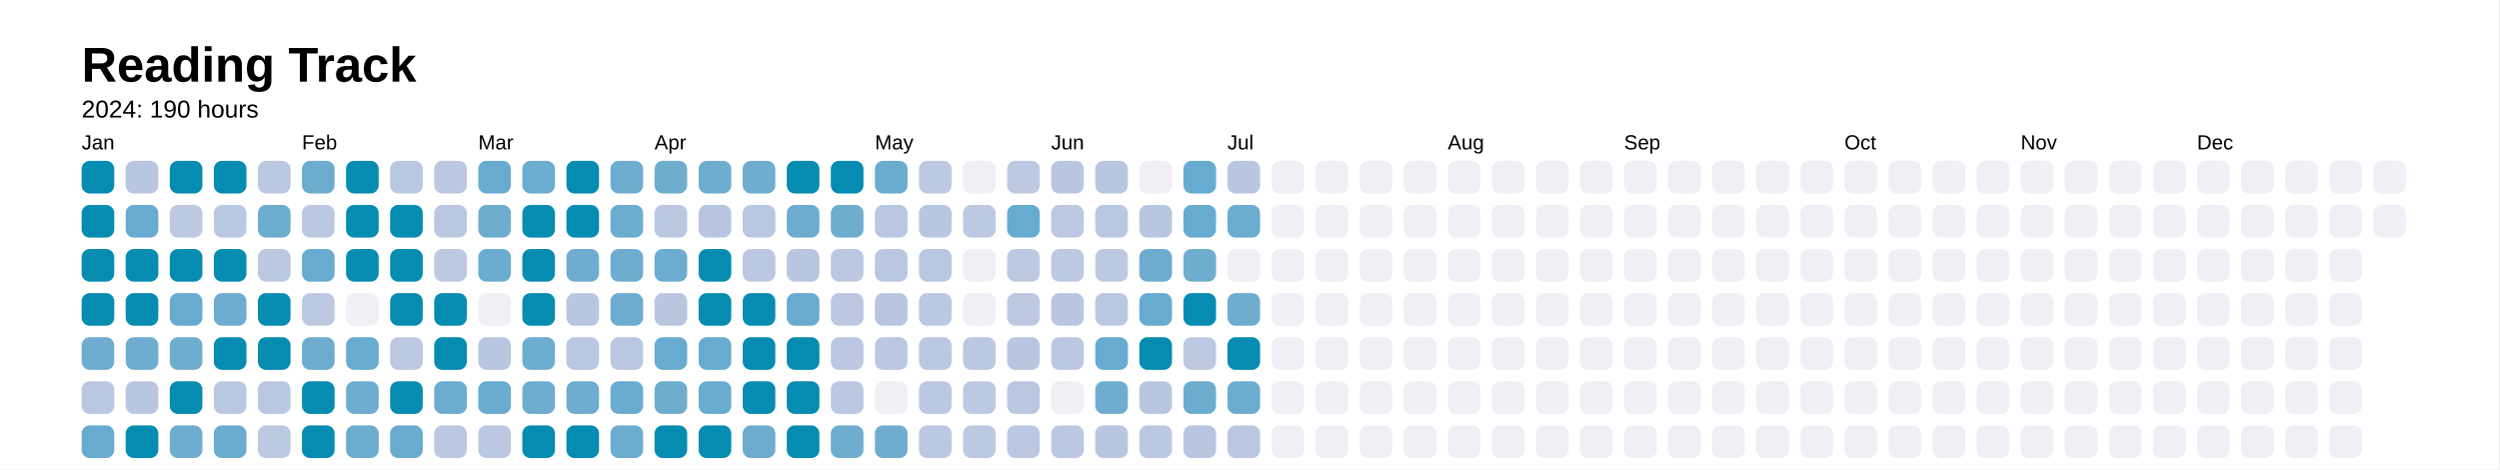
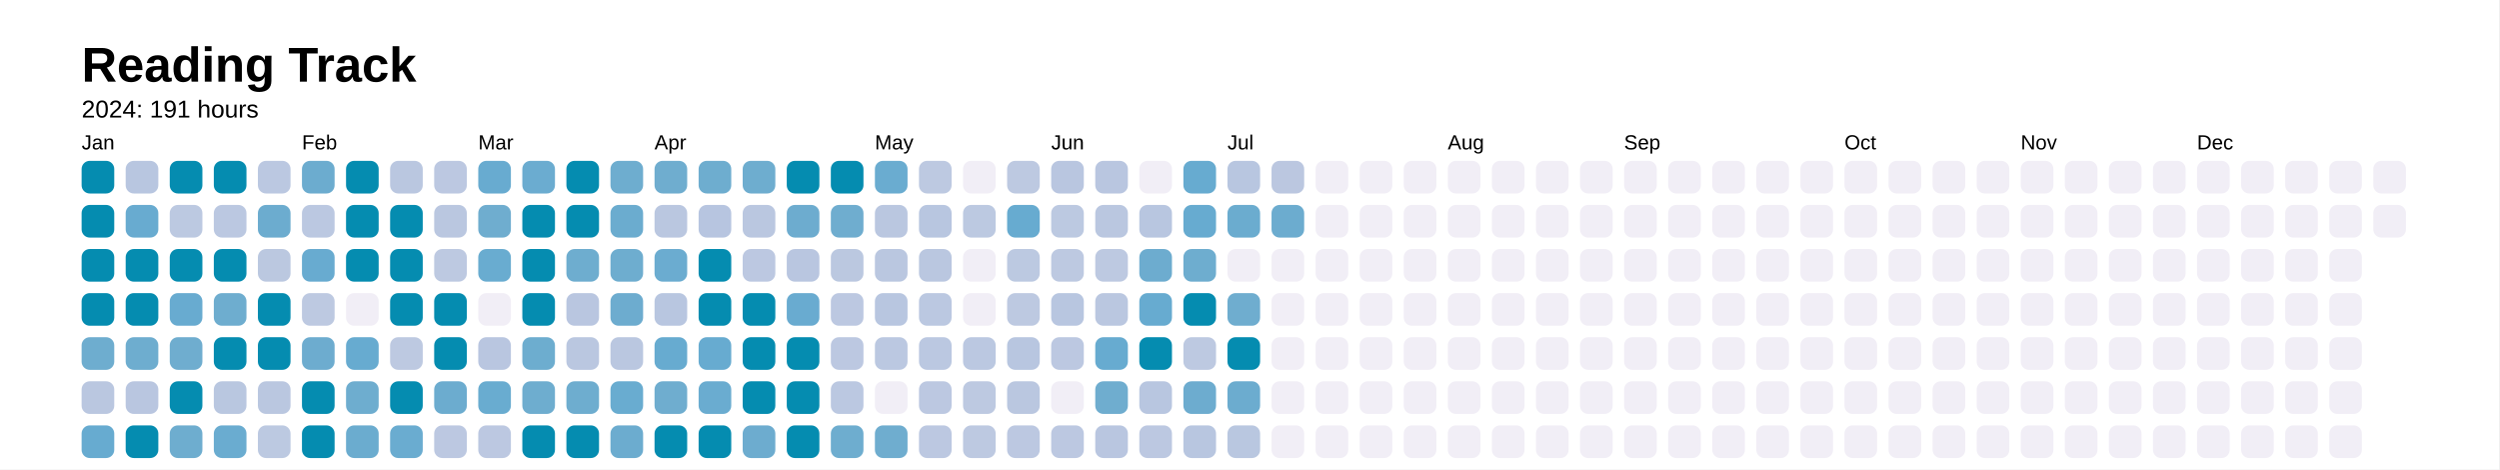
<svg xmlns="http://www.w3.org/2000/svg" baseProfile="full" height="57.5mm" version="1.1" viewBox="0,0,306.2,57.5" width="306.2mm">
  <defs />
  <rect fill="#FFFFFF" height="57.5" width="306.2" x="0" y="0" />
  <text fill="#000000" style="font-size:6px; font-family:Arial; font-weight:bold;" x="10" y="10">Reading Track</text>
-   <text fill="#000000" style="font-size:3px; font-family:Arial;" x="10" y="14.4">2024: 190 hours</text>
+   <text fill="#000000" style="font-size:3px; font-family:Arial;" x="10" y="14.4">2024: 191 hours</text>
  <text fill="#000000" style="font-size:2.5px; font-family:Arial" x="10" y="18.3">Jan</text>
  <rect fill="#058cb0" height="4" rx="1" ry="1" width="4" x="10" y="19.7" />
  <rect fill="#058cb0" height="4" rx="1" ry="1" width="4" x="10" y="25.1" />
  <rect fill="#058cb0" height="4" rx="1" ry="1" width="4" x="10" y="30.5" />
  <rect fill="#058cb0" height="4" rx="1" ry="1" width="4" x="10" y="35.9" />
  <rect fill="#6eadcf" height="4" rx="1" ry="1" width="4" x="10" y="41.3" />
  <rect fill="#bac7e0" height="4" rx="1" ry="1" width="4" x="10" y="46.7" />
  <rect fill="#67abd0" height="4" rx="1" ry="1" width="4" x="10" y="52.1" />
  <rect fill="#b8c6e0" height="4" rx="1" ry="1" width="4" x="15.4" y="19.7" />
  <rect fill="#68abd0" height="4" rx="1" ry="1" width="4" x="15.4" y="25.1" />
  <rect fill="#058cb0" height="4" rx="1" ry="1" width="4" x="15.4" y="30.5" />
  <rect fill="#058cb0" height="4" rx="1" ry="1" width="4" x="15.4" y="35.9" />
  <rect fill="#6eadcf" height="4" rx="1" ry="1" width="4" x="15.4" y="41.3" />
  <rect fill="#b9c6e0" height="4" rx="1" ry="1" width="4" x="15.4" y="46.7" />
  <rect fill="#058cb0" height="4" rx="1" ry="1" width="4" x="15.4" y="52.1" />
  <rect fill="#058cb0" height="4" rx="1" ry="1" width="4" x="20.8" y="19.7" />
  <rect fill="#bcc9e1" height="4" rx="1" ry="1" width="4" x="20.8" y="25.1" />
  <rect fill="#058cb0" height="4" rx="1" ry="1" width="4" x="20.8" y="30.5" />
  <rect fill="#68abd0" height="4" rx="1" ry="1" width="4" x="20.8" y="35.9" />
  <rect fill="#6fadcf" height="4" rx="1" ry="1" width="4" x="20.8" y="41.3" />
  <rect fill="#058cb0" height="4" rx="1" ry="1" width="4" x="20.8" y="46.7" />
  <rect fill="#6eadcf" height="4" rx="1" ry="1" width="4" x="20.8" y="52.1" />
  <rect fill="#058cb0" height="4" rx="1" ry="1" width="4" x="26.2" y="19.7" />
  <rect fill="#bbc8e1" height="4" rx="1" ry="1" width="4" x="26.2" y="25.1" />
  <rect fill="#058cb0" height="4" rx="1" ry="1" width="4" x="26.2" y="30.5" />
  <rect fill="#6eadcf" height="4" rx="1" ry="1" width="4" x="26.2" y="35.9" />
  <rect fill="#058cb0" height="4" rx="1" ry="1" width="4" x="26.2" y="41.3" />
  <rect fill="#b9c7e0" height="4" rx="1" ry="1" width="4" x="26.2" y="46.7" />
  <rect fill="#6aacd0" height="4" rx="1" ry="1" width="4" x="26.2" y="52.1" />
  <rect fill="#bbc8e1" height="4" rx="1" ry="1" width="4" x="31.6" y="19.7" />
  <rect fill="#6caccf" height="4" rx="1" ry="1" width="4" x="31.6" y="25.1" />
  <rect fill="#bbc8e0" height="4" rx="1" ry="1" width="4" x="31.6" y="30.5" />
  <rect fill="#058cb0" height="4" rx="1" ry="1" width="4" x="31.6" y="35.9" />
  <rect fill="#058cb0" height="4" rx="1" ry="1" width="4" x="31.6" y="41.3" />
  <rect fill="#bac7e0" height="4" rx="1" ry="1" width="4" x="31.6" y="46.7" />
  <rect fill="#bcc9e1" height="4" rx="1" ry="1" width="4" x="31.6" y="52.1" />
  <text fill="#000000" style="font-size:2.5px; font-family:Arial" x="37.0" y="18.3">Feb</text>
  <rect fill="#6caccf" height="4" rx="1" ry="1" width="4" x="37.0" y="19.7" />
  <rect fill="#bbc8e1" height="4" rx="1" ry="1" width="4" x="37.0" y="25.1" />
  <rect fill="#68abd0" height="4" rx="1" ry="1" width="4" x="37.0" y="30.5" />
  <rect fill="#bdc9e1" height="4" rx="1" ry="1" width="4" x="37.0" y="35.9" />
  <rect fill="#6daccf" height="4" rx="1" ry="1" width="4" x="37.0" y="41.3" />
  <rect fill="#058cb0" height="4" rx="1" ry="1" width="4" x="37.0" y="46.7" />
  <rect fill="#058cb0" height="4" rx="1" ry="1" width="4" x="37.0" y="52.1" />
  <rect fill="#058cb0" height="4" rx="1" ry="1" width="4" x="42.4" y="19.7" />
  <rect fill="#058cb0" height="4" rx="1" ry="1" width="4" x="42.4" y="25.1" />
  <rect fill="#058cb0" height="4" rx="1" ry="1" width="4" x="42.4" y="30.5" />
  <rect fill="#f1eef6" height="4" rx="1" ry="1" width="4" x="42.4" y="35.9" />
  <rect fill="#67abd0" height="4" rx="1" ry="1" width="4" x="42.4" y="41.3" />
  <rect fill="#6eadcf" height="4" rx="1" ry="1" width="4" x="42.4" y="46.7" />
  <rect fill="#6baccf" height="4" rx="1" ry="1" width="4" x="42.4" y="52.1" />
  <rect fill="#bac7e0" height="4" rx="1" ry="1" width="4" x="47.8" y="19.7" />
  <rect fill="#058cb0" height="4" rx="1" ry="1" width="4" x="47.8" y="25.1" />
  <rect fill="#058cb0" height="4" rx="1" ry="1" width="4" x="47.8" y="30.5" />
  <rect fill="#058cb0" height="4" rx="1" ry="1" width="4" x="47.8" y="35.9" />
  <rect fill="#bdc9e1" height="4" rx="1" ry="1" width="4" x="47.8" y="41.3" />
  <rect fill="#058cb0" height="4" rx="1" ry="1" width="4" x="47.8" y="46.7" />
  <rect fill="#6aacd0" height="4" rx="1" ry="1" width="4" x="47.8" y="52.1" />
  <rect fill="#bcc8e1" height="4" rx="1" ry="1" width="4" x="53.2" y="19.7" />
  <rect fill="#bac7e0" height="4" rx="1" ry="1" width="4" x="53.2" y="25.1" />
  <rect fill="#bdc9e1" height="4" rx="1" ry="1" width="4" x="53.2" y="30.5" />
  <rect fill="#058cb0" height="4" rx="1" ry="1" width="4" x="53.2" y="35.9" />
  <rect fill="#058cb0" height="4" rx="1" ry="1" width="4" x="53.2" y="41.3" />
  <rect fill="#6caccf" height="4" rx="1" ry="1" width="4" x="53.2" y="46.7" />
  <rect fill="#bcc8e1" height="4" rx="1" ry="1" width="4" x="53.2" y="52.1" />
  <text fill="#000000" style="font-size:2.5px; font-family:Arial" x="58.6" y="18.3">Mar</text>
  <rect fill="#68abd0" height="4" rx="1" ry="1" width="4" x="58.6" y="19.7" />
  <rect fill="#6fadcf" height="4" rx="1" ry="1" width="4" x="58.6" y="25.1" />
  <rect fill="#69acd0" height="4" rx="1" ry="1" width="4" x="58.6" y="30.5" />
  <rect fill="#f1eef6" height="4" rx="1" ry="1" width="4" x="58.6" y="35.9" />
  <rect fill="#b9c6e0" height="4" rx="1" ry="1" width="4" x="58.6" y="41.3" />
  <rect fill="#69acd0" height="4" rx="1" ry="1" width="4" x="58.6" y="46.7" />
  <rect fill="#bcc8e1" height="4" rx="1" ry="1" width="4" x="58.6" y="52.1" />
  <rect fill="#6bacd0" height="4" rx="1" ry="1" width="4" x="64" y="19.7" />
  <rect fill="#058cb0" height="4" rx="1" ry="1" width="4" x="64" y="25.1" />
  <rect fill="#058cb0" height="4" rx="1" ry="1" width="4" x="64" y="30.5" />
  <rect fill="#058cb0" height="4" rx="1" ry="1" width="4" x="64" y="35.9" />
  <rect fill="#6dadcf" height="4" rx="1" ry="1" width="4" x="64" y="41.3" />
  <rect fill="#6eadcf" height="4" rx="1" ry="1" width="4" x="64" y="46.7" />
  <rect fill="#058cb0" height="4" rx="1" ry="1" width="4" x="64" y="52.1" />
  <rect fill="#058cb0" height="4" rx="1" ry="1" width="4" x="69.4" y="19.7" />
  <rect fill="#058cb0" height="4" rx="1" ry="1" width="4" x="69.4" y="25.1" />
  <rect fill="#6eadcf" height="4" rx="1" ry="1" width="4" x="69.4" y="30.5" />
  <rect fill="#b9c6e0" height="4" rx="1" ry="1" width="4" x="69.4" y="35.9" />
  <rect fill="#bac7e0" height="4" rx="1" ry="1" width="4" x="69.4" y="41.3" />
  <rect fill="#6eadcf" height="4" rx="1" ry="1" width="4" x="69.4" y="46.7" />
  <rect fill="#058cb0" height="4" rx="1" ry="1" width="4" x="69.4" y="52.1" />
  <rect fill="#6eadcf" height="4" rx="1" ry="1" width="4" x="74.8" y="19.7" />
  <rect fill="#6baccf" height="4" rx="1" ry="1" width="4" x="74.8" y="25.1" />
  <rect fill="#6eadcf" height="4" rx="1" ry="1" width="4" x="74.8" y="30.5" />
  <rect fill="#6daccf" height="4" rx="1" ry="1" width="4" x="74.8" y="35.9" />
  <rect fill="#bac7e0" height="4" rx="1" ry="1" width="4" x="74.8" y="41.3" />
  <rect fill="#69acd0" height="4" rx="1" ry="1" width="4" x="74.8" y="46.7" />
  <rect fill="#6caccf" height="4" rx="1" ry="1" width="4" x="74.8" y="52.1" />
  <text fill="#000000" style="font-size:2.5px; font-family:Arial" x="80.2" y="18.3">Apr</text>
  <rect fill="#6fadcf" height="4" rx="1" ry="1" width="4" x="80.2" y="19.7" />
  <rect fill="#bac7e0" height="4" rx="1" ry="1" width="4" x="80.2" y="25.1" />
  <rect fill="#6bacd0" height="4" rx="1" ry="1" width="4" x="80.2" y="30.5" />
  <rect fill="#b8c6e0" height="4" rx="1" ry="1" width="4" x="80.2" y="35.9" />
  <rect fill="#67abd0" height="4" rx="1" ry="1" width="4" x="80.2" y="41.3" />
  <rect fill="#6fadcf" height="4" rx="1" ry="1" width="4" x="80.2" y="46.7" />
  <rect fill="#058cb0" height="4" rx="1" ry="1" width="4" x="80.2" y="52.1" />
  <rect fill="#6eadcf" height="4" rx="1" ry="1" width="4" x="85.6" y="19.7" />
  <rect fill="#b7c5e0" height="4" rx="1" ry="1" width="4" x="85.6" y="25.1" />
  <rect fill="#058cb0" height="4" rx="1" ry="1" width="4" x="85.6" y="30.5" />
  <rect fill="#058cb0" height="4" rx="1" ry="1" width="4" x="85.6" y="35.9" />
  <rect fill="#67abd0" height="4" rx="1" ry="1" width="4" x="85.6" y="41.3" />
  <rect fill="#6aacd0" height="4" rx="1" ry="1" width="4" x="85.6" y="46.7" />
  <rect fill="#058cb0" height="4" rx="1" ry="1" width="4" x="85.6" y="52.1" />
  <rect fill="#6eadcf" height="4" rx="1" ry="1" width="4" x="91" y="19.7" />
  <rect fill="#bac7e0" height="4" rx="1" ry="1" width="4" x="91" y="25.1" />
  <rect fill="#bcc8e1" height="4" rx="1" ry="1" width="4" x="91" y="30.5" />
  <rect fill="#058cb0" height="4" rx="1" ry="1" width="4" x="91" y="35.9" />
  <rect fill="#058cb0" height="4" rx="1" ry="1" width="4" x="91" y="41.3" />
  <rect fill="#058cb0" height="4" rx="1" ry="1" width="4" x="91" y="46.7" />
  <rect fill="#6daccf" height="4" rx="1" ry="1" width="4" x="91" y="52.1" />
  <rect fill="#058cb0" height="4" rx="1" ry="1" width="4" x="96.4" y="19.7" />
  <rect fill="#6daccf" height="4" rx="1" ry="1" width="4" x="96.4" y="25.1" />
  <rect fill="#b9c6e0" height="4" rx="1" ry="1" width="4" x="96.4" y="30.5" />
  <rect fill="#69abd0" height="4" rx="1" ry="1" width="4" x="96.4" y="35.9" />
  <rect fill="#058cb0" height="4" rx="1" ry="1" width="4" x="96.4" y="41.3" />
  <rect fill="#058cb0" height="4" rx="1" ry="1" width="4" x="96.4" y="46.7" />
  <rect fill="#058cb0" height="4" rx="1" ry="1" width="4" x="96.4" y="52.1" />
  <rect fill="#058cb0" height="4" rx="1" ry="1" width="4" x="101.8" y="19.7" />
  <rect fill="#6fadcf" height="4" rx="1" ry="1" width="4" x="101.8" y="25.1" />
  <rect fill="#bbc8e0" height="4" rx="1" ry="1" width="4" x="101.8" y="30.5" />
  <rect fill="#bcc8e1" height="4" rx="1" ry="1" width="4" x="101.8" y="35.9" />
  <rect fill="#bcc8e1" height="4" rx="1" ry="1" width="4" x="101.8" y="41.3" />
  <rect fill="#bbc8e1" height="4" rx="1" ry="1" width="4" x="101.8" y="46.7" />
  <rect fill="#6eadcf" height="4" rx="1" ry="1" width="4" x="101.8" y="52.1" />
  <text fill="#000000" style="font-size:2.5px; font-family:Arial" x="107.2" y="18.3">May</text>
  <rect fill="#6aacd0" height="4" rx="1" ry="1" width="4" x="107.2" y="19.7" />
  <rect fill="#bac7e0" height="4" rx="1" ry="1" width="4" x="107.2" y="25.1" />
  <rect fill="#bac7e0" height="4" rx="1" ry="1" width="4" x="107.2" y="30.5" />
  <rect fill="#b8c6e0" height="4" rx="1" ry="1" width="4" x="107.2" y="35.9" />
  <rect fill="#bbc8e1" height="4" rx="1" ry="1" width="4" x="107.2" y="41.3" />
  <rect fill="#f1eef6" height="4" rx="1" ry="1" width="4" x="107.2" y="46.7" />
  <rect fill="#6fadcf" height="4" rx="1" ry="1" width="4" x="107.2" y="52.1" />
  <rect fill="#bdc9e1" height="4" rx="1" ry="1" width="4" x="112.6" y="19.7" />
  <rect fill="#b8c6e0" height="4" rx="1" ry="1" width="4" x="112.6" y="25.1" />
  <rect fill="#bac7e0" height="4" rx="1" ry="1" width="4" x="112.6" y="30.5" />
  <rect fill="#bbc8e1" height="4" rx="1" ry="1" width="4" x="112.6" y="35.9" />
  <rect fill="#bbc8e1" height="4" rx="1" ry="1" width="4" x="112.6" y="41.3" />
  <rect fill="#bcc8e1" height="4" rx="1" ry="1" width="4" x="112.6" y="46.7" />
  <rect fill="#bcc8e1" height="4" rx="1" ry="1" width="4" x="112.6" y="52.1" />
  <rect fill="#f1eef6" height="4" rx="1" ry="1" width="4" x="118" y="19.7" />
  <rect fill="#bcc9e1" height="4" rx="1" ry="1" width="4" x="118" y="25.1" />
  <rect fill="#f1eef6" height="4" rx="1" ry="1" width="4" x="118" y="30.5" />
  <rect fill="#f1eef6" height="4" rx="1" ry="1" width="4" x="118" y="35.9" />
  <rect fill="#bbc8e1" height="4" rx="1" ry="1" width="4" x="118" y="41.3" />
  <rect fill="#bdc9e1" height="4" rx="1" ry="1" width="4" x="118" y="46.7" />
  <rect fill="#bdc9e1" height="4" rx="1" ry="1" width="4" x="118" y="52.1" />
  <rect fill="#bdc9e1" height="4" rx="1" ry="1" width="4" x="123.4" y="19.7" />
  <rect fill="#67abd0" height="4" rx="1" ry="1" width="4" x="123.4" y="25.1" />
  <rect fill="#bcc9e1" height="4" rx="1" ry="1" width="4" x="123.4" y="30.5" />
  <rect fill="#bdc9e1" height="4" rx="1" ry="1" width="4" x="123.4" y="35.9" />
  <rect fill="#b8c6e0" height="4" rx="1" ry="1" width="4" x="123.4" y="41.3" />
  <rect fill="#bac7e0" height="4" rx="1" ry="1" width="4" x="123.4" y="46.7" />
  <rect fill="#bcc8e1" height="4" rx="1" ry="1" width="4" x="123.4" y="52.1" />
  <text fill="#000000" style="font-size:2.5px; font-family:Arial" x="128.8" y="18.3">Jun</text>
  <rect fill="#b9c6e0" height="4" rx="1" ry="1" width="4" x="128.8" y="19.7" />
  <rect fill="#bcc9e1" height="4" rx="1" ry="1" width="4" x="128.8" y="25.1" />
  <rect fill="#bdc9e1" height="4" rx="1" ry="1" width="4" x="128.8" y="30.5" />
  <rect fill="#b8c6e0" height="4" rx="1" ry="1" width="4" x="128.8" y="35.9" />
  <rect fill="#bcc8e1" height="4" rx="1" ry="1" width="4" x="128.8" y="41.3" />
  <rect fill="#f1eef6" height="4" rx="1" ry="1" width="4" x="128.8" y="46.7" />
  <rect fill="#bcc8e1" height="4" rx="1" ry="1" width="4" x="128.8" y="52.1" />
  <rect fill="#b9c6e0" height="4" rx="1" ry="1" width="4" x="134.2" y="19.7" />
  <rect fill="#bac7e0" height="4" rx="1" ry="1" width="4" x="134.2" y="25.1" />
  <rect fill="#bdc9e1" height="4" rx="1" ry="1" width="4" x="134.2" y="30.5" />
  <rect fill="#bac7e0" height="4" rx="1" ry="1" width="4" x="134.2" y="35.9" />
  <rect fill="#67abd0" height="4" rx="1" ry="1" width="4" x="134.2" y="41.3" />
  <rect fill="#6fadcf" height="4" rx="1" ry="1" width="4" x="134.2" y="46.7" />
  <rect fill="#b9c6e0" height="4" rx="1" ry="1" width="4" x="134.2" y="52.1" />
  <rect fill="#f1eef6" height="4" rx="1" ry="1" width="4" x="139.6" y="19.7" />
  <rect fill="#b8c6e0" height="4" rx="1" ry="1" width="4" x="139.6" y="25.1" />
  <rect fill="#6daccf" height="4" rx="1" ry="1" width="4" x="139.6" y="30.5" />
  <rect fill="#67abd0" height="4" rx="1" ry="1" width="4" x="139.6" y="35.9" />
  <rect fill="#058cb0" height="4" rx="1" ry="1" width="4" x="139.6" y="41.3" />
  <rect fill="#b8c6e0" height="4" rx="1" ry="1" width="4" x="139.6" y="46.7" />
  <rect fill="#bcc8e1" height="4" rx="1" ry="1" width="4" x="139.6" y="52.1" />
  <rect fill="#67abd0" height="4" rx="1" ry="1" width="4" x="145" y="19.7" />
  <rect fill="#67abd0" height="4" rx="1" ry="1" width="4" x="145" y="25.1" />
  <rect fill="#6eadcf" height="4" rx="1" ry="1" width="4" x="145" y="30.5" />
  <rect fill="#058cb0" height="4" rx="1" ry="1" width="4" x="145" y="35.9" />
  <rect fill="#bdc9e1" height="4" rx="1" ry="1" width="4" x="145" y="41.3" />
  <rect fill="#6daccf" height="4" rx="1" ry="1" width="4" x="145" y="46.7" />
  <rect fill="#b8c6e0" height="4" rx="1" ry="1" width="4" x="145" y="52.1" />
  <text fill="#000000" style="font-size:2.5px; font-family:Arial" x="150.4" y="18.3">Jul</text>
  <rect fill="#b8c6e0" height="4" rx="1" ry="1" width="4" x="150.4" y="19.7" />
  <rect fill="#6baccf" height="4" rx="1" ry="1" width="4" x="150.4" y="25.1" />
  <rect fill="#f1eef6" height="4" rx="1" ry="1" width="4" x="150.4" y="30.5" />
  <rect fill="#6fadcf" height="4" rx="1" ry="1" width="4" x="150.4" y="35.9" />
  <rect fill="#058cb0" height="4" rx="1" ry="1" width="4" x="150.4" y="41.3" />
  <rect fill="#6caccf" height="4" rx="1" ry="1" width="4" x="150.4" y="46.7" />
  <rect fill="#b9c7e0" height="4" rx="1" ry="1" width="4" x="150.4" y="52.1" />
-   <rect fill="#f1eef6" height="4" rx="1" ry="1" width="4" x="155.8" y="19.7" />
-   <rect fill="#f1eef6" height="4" rx="1" ry="1" width="4" x="155.8" y="25.1" />
+   <rect fill="#bbc7e0" height="4" rx="1" ry="1" width="4" x="155.8" y="19.7" />
+   <rect fill="#6caccf" height="4" rx="1" ry="1" width="4" x="155.8" y="25.1" />
  <rect fill="#f1eef6" height="4" rx="1" ry="1" width="4" x="155.8" y="30.5" />
  <rect fill="#f1eef6" height="4" rx="1" ry="1" width="4" x="155.8" y="35.9" />
  <rect fill="#f1eef6" height="4" rx="1" ry="1" width="4" x="155.8" y="41.3" />
  <rect fill="#f1eef6" height="4" rx="1" ry="1" width="4" x="155.8" y="46.7" />
  <rect fill="#f1eef6" height="4" rx="1" ry="1" width="4" x="155.8" y="52.1" />
  <rect fill="#f1eef6" height="4" rx="1" ry="1" width="4" x="161.2" y="19.7" />
  <rect fill="#f1eef6" height="4" rx="1" ry="1" width="4" x="161.2" y="25.1" />
  <rect fill="#f1eef6" height="4" rx="1" ry="1" width="4" x="161.2" y="30.5" />
  <rect fill="#f1eef6" height="4" rx="1" ry="1" width="4" x="161.2" y="35.9" />
  <rect fill="#f1eef6" height="4" rx="1" ry="1" width="4" x="161.2" y="41.3" />
  <rect fill="#f1eef6" height="4" rx="1" ry="1" width="4" x="161.2" y="46.7" />
  <rect fill="#f1eef6" height="4" rx="1" ry="1" width="4" x="161.2" y="52.1" />
  <rect fill="#f1eef6" height="4" rx="1" ry="1" width="4" x="166.6" y="19.7" />
  <rect fill="#f1eef6" height="4" rx="1" ry="1" width="4" x="166.6" y="25.1" />
  <rect fill="#f1eef6" height="4" rx="1" ry="1" width="4" x="166.6" y="30.5" />
  <rect fill="#f1eef6" height="4" rx="1" ry="1" width="4" x="166.6" y="35.9" />
  <rect fill="#f1eef6" height="4" rx="1" ry="1" width="4" x="166.6" y="41.3" />
  <rect fill="#f1eef6" height="4" rx="1" ry="1" width="4" x="166.6" y="46.7" />
  <rect fill="#f1eef6" height="4" rx="1" ry="1" width="4" x="166.6" y="52.1" />
  <rect fill="#f1eef6" height="4" rx="1" ry="1" width="4" x="172" y="19.7" />
  <rect fill="#f1eef6" height="4" rx="1" ry="1" width="4" x="172" y="25.1" />
  <rect fill="#f1eef6" height="4" rx="1" ry="1" width="4" x="172" y="30.5" />
  <rect fill="#f1eef6" height="4" rx="1" ry="1" width="4" x="172" y="35.9" />
  <rect fill="#f1eef6" height="4" rx="1" ry="1" width="4" x="172" y="41.3" />
  <rect fill="#f1eef6" height="4" rx="1" ry="1" width="4" x="172" y="46.7" />
  <rect fill="#f1eef6" height="4" rx="1" ry="1" width="4" x="172" y="52.1" />
  <text fill="#000000" style="font-size:2.5px; font-family:Arial" x="177.4" y="18.3">Aug</text>
  <rect fill="#f1eef6" height="4" rx="1" ry="1" width="4" x="177.4" y="19.7" />
  <rect fill="#f1eef6" height="4" rx="1" ry="1" width="4" x="177.4" y="25.1" />
  <rect fill="#f1eef6" height="4" rx="1" ry="1" width="4" x="177.4" y="30.5" />
  <rect fill="#f1eef6" height="4" rx="1" ry="1" width="4" x="177.4" y="35.9" />
  <rect fill="#f1eef6" height="4" rx="1" ry="1" width="4" x="177.4" y="41.3" />
  <rect fill="#f1eef6" height="4" rx="1" ry="1" width="4" x="177.4" y="46.7" />
  <rect fill="#f1eef6" height="4" rx="1" ry="1" width="4" x="177.4" y="52.1" />
  <rect fill="#f1eef6" height="4" rx="1" ry="1" width="4" x="182.8" y="19.7" />
  <rect fill="#f1eef6" height="4" rx="1" ry="1" width="4" x="182.8" y="25.1" />
  <rect fill="#f1eef6" height="4" rx="1" ry="1" width="4" x="182.8" y="30.5" />
  <rect fill="#f1eef6" height="4" rx="1" ry="1" width="4" x="182.8" y="35.9" />
  <rect fill="#f1eef6" height="4" rx="1" ry="1" width="4" x="182.8" y="41.3" />
  <rect fill="#f1eef6" height="4" rx="1" ry="1" width="4" x="182.8" y="46.7" />
  <rect fill="#f1eef6" height="4" rx="1" ry="1" width="4" x="182.8" y="52.1" />
  <rect fill="#f1eef6" height="4" rx="1" ry="1" width="4" x="188.2" y="19.7" />
  <rect fill="#f1eef6" height="4" rx="1" ry="1" width="4" x="188.2" y="25.1" />
  <rect fill="#f1eef6" height="4" rx="1" ry="1" width="4" x="188.2" y="30.5" />
  <rect fill="#f1eef6" height="4" rx="1" ry="1" width="4" x="188.2" y="35.9" />
  <rect fill="#f1eef6" height="4" rx="1" ry="1" width="4" x="188.2" y="41.3" />
  <rect fill="#f1eef6" height="4" rx="1" ry="1" width="4" x="188.2" y="46.7" />
  <rect fill="#f1eef6" height="4" rx="1" ry="1" width="4" x="188.2" y="52.1" />
  <rect fill="#f1eef6" height="4" rx="1" ry="1" width="4" x="193.6" y="19.7" />
  <rect fill="#f1eef6" height="4" rx="1" ry="1" width="4" x="193.6" y="25.1" />
  <rect fill="#f1eef6" height="4" rx="1" ry="1" width="4" x="193.6" y="30.5" />
  <rect fill="#f1eef6" height="4" rx="1" ry="1" width="4" x="193.6" y="35.9" />
  <rect fill="#f1eef6" height="4" rx="1" ry="1" width="4" x="193.6" y="41.3" />
  <rect fill="#f1eef6" height="4" rx="1" ry="1" width="4" x="193.6" y="46.7" />
  <rect fill="#f1eef6" height="4" rx="1" ry="1" width="4" x="193.6" y="52.1" />
  <text fill="#000000" style="font-size:2.5px; font-family:Arial" x="199" y="18.3">Sep</text>
  <rect fill="#f1eef6" height="4" rx="1" ry="1" width="4" x="199" y="19.7" />
  <rect fill="#f1eef6" height="4" rx="1" ry="1" width="4" x="199" y="25.1" />
  <rect fill="#f1eef6" height="4" rx="1" ry="1" width="4" x="199" y="30.5" />
  <rect fill="#f1eef6" height="4" rx="1" ry="1" width="4" x="199" y="35.9" />
  <rect fill="#f1eef6" height="4" rx="1" ry="1" width="4" x="199" y="41.3" />
  <rect fill="#f1eef6" height="4" rx="1" ry="1" width="4" x="199" y="46.7" />
  <rect fill="#f1eef6" height="4" rx="1" ry="1" width="4" x="199" y="52.1" />
  <rect fill="#f1eef6" height="4" rx="1" ry="1" width="4" x="204.4" y="19.7" />
  <rect fill="#f1eef6" height="4" rx="1" ry="1" width="4" x="204.4" y="25.1" />
  <rect fill="#f1eef6" height="4" rx="1" ry="1" width="4" x="204.4" y="30.5" />
  <rect fill="#f1eef6" height="4" rx="1" ry="1" width="4" x="204.4" y="35.9" />
  <rect fill="#f1eef6" height="4" rx="1" ry="1" width="4" x="204.4" y="41.3" />
  <rect fill="#f1eef6" height="4" rx="1" ry="1" width="4" x="204.4" y="46.7" />
  <rect fill="#f1eef6" height="4" rx="1" ry="1" width="4" x="204.4" y="52.1" />
  <rect fill="#f1eef6" height="4" rx="1" ry="1" width="4" x="209.8" y="19.7" />
  <rect fill="#f1eef6" height="4" rx="1" ry="1" width="4" x="209.8" y="25.1" />
  <rect fill="#f1eef6" height="4" rx="1" ry="1" width="4" x="209.8" y="30.5" />
  <rect fill="#f1eef6" height="4" rx="1" ry="1" width="4" x="209.8" y="35.9" />
  <rect fill="#f1eef6" height="4" rx="1" ry="1" width="4" x="209.8" y="41.3" />
  <rect fill="#f1eef6" height="4" rx="1" ry="1" width="4" x="209.8" y="46.7" />
  <rect fill="#f1eef6" height="4" rx="1" ry="1" width="4" x="209.8" y="52.1" />
  <rect fill="#f1eef6" height="4" rx="1" ry="1" width="4" x="215.2" y="19.7" />
  <rect fill="#f1eef6" height="4" rx="1" ry="1" width="4" x="215.2" y="25.1" />
  <rect fill="#f1eef6" height="4" rx="1" ry="1" width="4" x="215.2" y="30.5" />
  <rect fill="#f1eef6" height="4" rx="1" ry="1" width="4" x="215.2" y="35.9" />
  <rect fill="#f1eef6" height="4" rx="1" ry="1" width="4" x="215.2" y="41.3" />
  <rect fill="#f1eef6" height="4" rx="1" ry="1" width="4" x="215.2" y="46.7" />
  <rect fill="#f1eef6" height="4" rx="1" ry="1" width="4" x="215.2" y="52.1" />
  <rect fill="#f1eef6" height="4" rx="1" ry="1" width="4" x="220.6" y="19.7" />
  <rect fill="#f1eef6" height="4" rx="1" ry="1" width="4" x="220.6" y="25.1" />
  <rect fill="#f1eef6" height="4" rx="1" ry="1" width="4" x="220.6" y="30.5" />
  <rect fill="#f1eef6" height="4" rx="1" ry="1" width="4" x="220.6" y="35.9" />
  <rect fill="#f1eef6" height="4" rx="1" ry="1" width="4" x="220.6" y="41.3" />
  <rect fill="#f1eef6" height="4" rx="1" ry="1" width="4" x="220.6" y="46.7" />
  <rect fill="#f1eef6" height="4" rx="1" ry="1" width="4" x="220.6" y="52.1" />
  <text fill="#000000" style="font-size:2.5px; font-family:Arial" x="226" y="18.3">Oct</text>
  <rect fill="#f1eef6" height="4" rx="1" ry="1" width="4" x="226" y="19.7" />
  <rect fill="#f1eef6" height="4" rx="1" ry="1" width="4" x="226" y="25.1" />
  <rect fill="#f1eef6" height="4" rx="1" ry="1" width="4" x="226" y="30.5" />
  <rect fill="#f1eef6" height="4" rx="1" ry="1" width="4" x="226" y="35.9" />
  <rect fill="#f1eef6" height="4" rx="1" ry="1" width="4" x="226" y="41.3" />
  <rect fill="#f1eef6" height="4" rx="1" ry="1" width="4" x="226" y="46.7" />
  <rect fill="#f1eef6" height="4" rx="1" ry="1" width="4" x="226" y="52.1" />
  <rect fill="#f1eef6" height="4" rx="1" ry="1" width="4" x="231.4" y="19.7" />
  <rect fill="#f1eef6" height="4" rx="1" ry="1" width="4" x="231.4" y="25.1" />
  <rect fill="#f1eef6" height="4" rx="1" ry="1" width="4" x="231.4" y="30.5" />
  <rect fill="#f1eef6" height="4" rx="1" ry="1" width="4" x="231.4" y="35.9" />
  <rect fill="#f1eef6" height="4" rx="1" ry="1" width="4" x="231.4" y="41.3" />
  <rect fill="#f1eef6" height="4" rx="1" ry="1" width="4" x="231.4" y="46.7" />
  <rect fill="#f1eef6" height="4" rx="1" ry="1" width="4" x="231.4" y="52.1" />
  <rect fill="#f1eef6" height="4" rx="1" ry="1" width="4" x="236.8" y="19.7" />
  <rect fill="#f1eef6" height="4" rx="1" ry="1" width="4" x="236.8" y="25.1" />
  <rect fill="#f1eef6" height="4" rx="1" ry="1" width="4" x="236.8" y="30.5" />
  <rect fill="#f1eef6" height="4" rx="1" ry="1" width="4" x="236.8" y="35.9" />
  <rect fill="#f1eef6" height="4" rx="1" ry="1" width="4" x="236.8" y="41.3" />
  <rect fill="#f1eef6" height="4" rx="1" ry="1" width="4" x="236.8" y="46.7" />
  <rect fill="#f1eef6" height="4" rx="1" ry="1" width="4" x="236.8" y="52.1" />
  <rect fill="#f1eef6" height="4" rx="1" ry="1" width="4" x="242.2" y="19.7" />
  <rect fill="#f1eef6" height="4" rx="1" ry="1" width="4" x="242.2" y="25.1" />
  <rect fill="#f1eef6" height="4" rx="1" ry="1" width="4" x="242.2" y="30.5" />
  <rect fill="#f1eef6" height="4" rx="1" ry="1" width="4" x="242.2" y="35.9" />
  <rect fill="#f1eef6" height="4" rx="1" ry="1" width="4" x="242.2" y="41.3" />
  <rect fill="#f1eef6" height="4" rx="1" ry="1" width="4" x="242.2" y="46.7" />
  <rect fill="#f1eef6" height="4" rx="1" ry="1" width="4" x="242.2" y="52.1" />
  <text fill="#000000" style="font-size:2.5px; font-family:Arial" x="247.6" y="18.3">Nov</text>
  <rect fill="#f1eef6" height="4" rx="1" ry="1" width="4" x="247.6" y="19.7" />
  <rect fill="#f1eef6" height="4" rx="1" ry="1" width="4" x="247.6" y="25.1" />
  <rect fill="#f1eef6" height="4" rx="1" ry="1" width="4" x="247.6" y="30.5" />
  <rect fill="#f1eef6" height="4" rx="1" ry="1" width="4" x="247.6" y="35.9" />
  <rect fill="#f1eef6" height="4" rx="1" ry="1" width="4" x="247.6" y="41.3" />
  <rect fill="#f1eef6" height="4" rx="1" ry="1" width="4" x="247.6" y="46.7" />
  <rect fill="#f1eef6" height="4" rx="1" ry="1" width="4" x="247.6" y="52.1" />
  <rect fill="#f1eef6" height="4" rx="1" ry="1" width="4" x="253" y="19.7" />
  <rect fill="#f1eef6" height="4" rx="1" ry="1" width="4" x="253" y="25.1" />
  <rect fill="#f1eef6" height="4" rx="1" ry="1" width="4" x="253" y="30.5" />
  <rect fill="#f1eef6" height="4" rx="1" ry="1" width="4" x="253" y="35.9" />
  <rect fill="#f1eef6" height="4" rx="1" ry="1" width="4" x="253" y="41.3" />
  <rect fill="#f1eef6" height="4" rx="1" ry="1" width="4" x="253" y="46.7" />
  <rect fill="#f1eef6" height="4" rx="1" ry="1" width="4" x="253" y="52.1" />
  <rect fill="#f1eef6" height="4" rx="1" ry="1" width="4" x="258.4" y="19.7" />
  <rect fill="#f1eef6" height="4" rx="1" ry="1" width="4" x="258.4" y="25.1" />
  <rect fill="#f1eef6" height="4" rx="1" ry="1" width="4" x="258.4" y="30.5" />
  <rect fill="#f1eef6" height="4" rx="1" ry="1" width="4" x="258.4" y="35.9" />
  <rect fill="#f1eef6" height="4" rx="1" ry="1" width="4" x="258.4" y="41.3" />
  <rect fill="#f1eef6" height="4" rx="1" ry="1" width="4" x="258.4" y="46.7" />
  <rect fill="#f1eef6" height="4" rx="1" ry="1" width="4" x="258.4" y="52.1" />
  <rect fill="#f1eef6" height="4" rx="1" ry="1" width="4" x="263.8" y="19.7" />
  <rect fill="#f1eef6" height="4" rx="1" ry="1" width="4" x="263.8" y="25.1" />
  <rect fill="#f1eef6" height="4" rx="1" ry="1" width="4" x="263.8" y="30.5" />
  <rect fill="#f1eef6" height="4" rx="1" ry="1" width="4" x="263.8" y="35.9" />
  <rect fill="#f1eef6" height="4" rx="1" ry="1" width="4" x="263.8" y="41.3" />
  <rect fill="#f1eef6" height="4" rx="1" ry="1" width="4" x="263.8" y="46.7" />
  <rect fill="#f1eef6" height="4" rx="1" ry="1" width="4" x="263.8" y="52.1" />
  <text fill="#000000" style="font-size:2.5px; font-family:Arial" x="269.2" y="18.3">Dec</text>
  <rect fill="#f1eef6" height="4" rx="1" ry="1" width="4" x="269.2" y="19.7" />
  <rect fill="#f1eef6" height="4" rx="1" ry="1" width="4" x="269.2" y="25.1" />
  <rect fill="#f1eef6" height="4" rx="1" ry="1" width="4" x="269.2" y="30.5" />
  <rect fill="#f1eef6" height="4" rx="1" ry="1" width="4" x="269.2" y="35.9" />
  <rect fill="#f1eef6" height="4" rx="1" ry="1" width="4" x="269.2" y="41.3" />
  <rect fill="#f1eef6" height="4" rx="1" ry="1" width="4" x="269.2" y="46.7" />
  <rect fill="#f1eef6" height="4" rx="1" ry="1" width="4" x="269.2" y="52.1" />
  <rect fill="#f1eef6" height="4" rx="1" ry="1" width="4" x="274.6" y="19.7" />
  <rect fill="#f1eef6" height="4" rx="1" ry="1" width="4" x="274.6" y="25.1" />
  <rect fill="#f1eef6" height="4" rx="1" ry="1" width="4" x="274.6" y="30.5" />
  <rect fill="#f1eef6" height="4" rx="1" ry="1" width="4" x="274.6" y="35.9" />
  <rect fill="#f1eef6" height="4" rx="1" ry="1" width="4" x="274.6" y="41.3" />
  <rect fill="#f1eef6" height="4" rx="1" ry="1" width="4" x="274.6" y="46.7" />
  <rect fill="#f1eef6" height="4" rx="1" ry="1" width="4" x="274.6" y="52.1" />
  <rect fill="#f1eef6" height="4" rx="1" ry="1" width="4" x="280" y="19.7" />
  <rect fill="#f1eef6" height="4" rx="1" ry="1" width="4" x="280" y="25.1" />
  <rect fill="#f1eef6" height="4" rx="1" ry="1" width="4" x="280" y="30.5" />
  <rect fill="#f1eef6" height="4" rx="1" ry="1" width="4" x="280" y="35.9" />
  <rect fill="#f1eef6" height="4" rx="1" ry="1" width="4" x="280" y="41.3" />
  <rect fill="#f1eef6" height="4" rx="1" ry="1" width="4" x="280" y="46.7" />
  <rect fill="#f1eef6" height="4" rx="1" ry="1" width="4" x="280" y="52.1" />
  <rect fill="#f1eef6" height="4" rx="1" ry="1" width="4" x="285.4" y="19.7" />
  <rect fill="#f1eef6" height="4" rx="1" ry="1" width="4" x="285.4" y="25.1" />
  <rect fill="#f1eef6" height="4" rx="1" ry="1" width="4" x="285.4" y="30.5" />
  <rect fill="#f1eef6" height="4" rx="1" ry="1" width="4" x="285.4" y="35.9" />
  <rect fill="#f1eef6" height="4" rx="1" ry="1" width="4" x="285.4" y="41.3" />
  <rect fill="#f1eef6" height="4" rx="1" ry="1" width="4" x="285.4" y="46.7" />
  <rect fill="#f1eef6" height="4" rx="1" ry="1" width="4" x="285.4" y="52.1" />
  <rect fill="#f1eef6" height="4" rx="1" ry="1" width="4" x="290.8" y="19.7" />
  <rect fill="#f1eef6" height="4" rx="1" ry="1" width="4" x="290.8" y="25.1" />
</svg>
